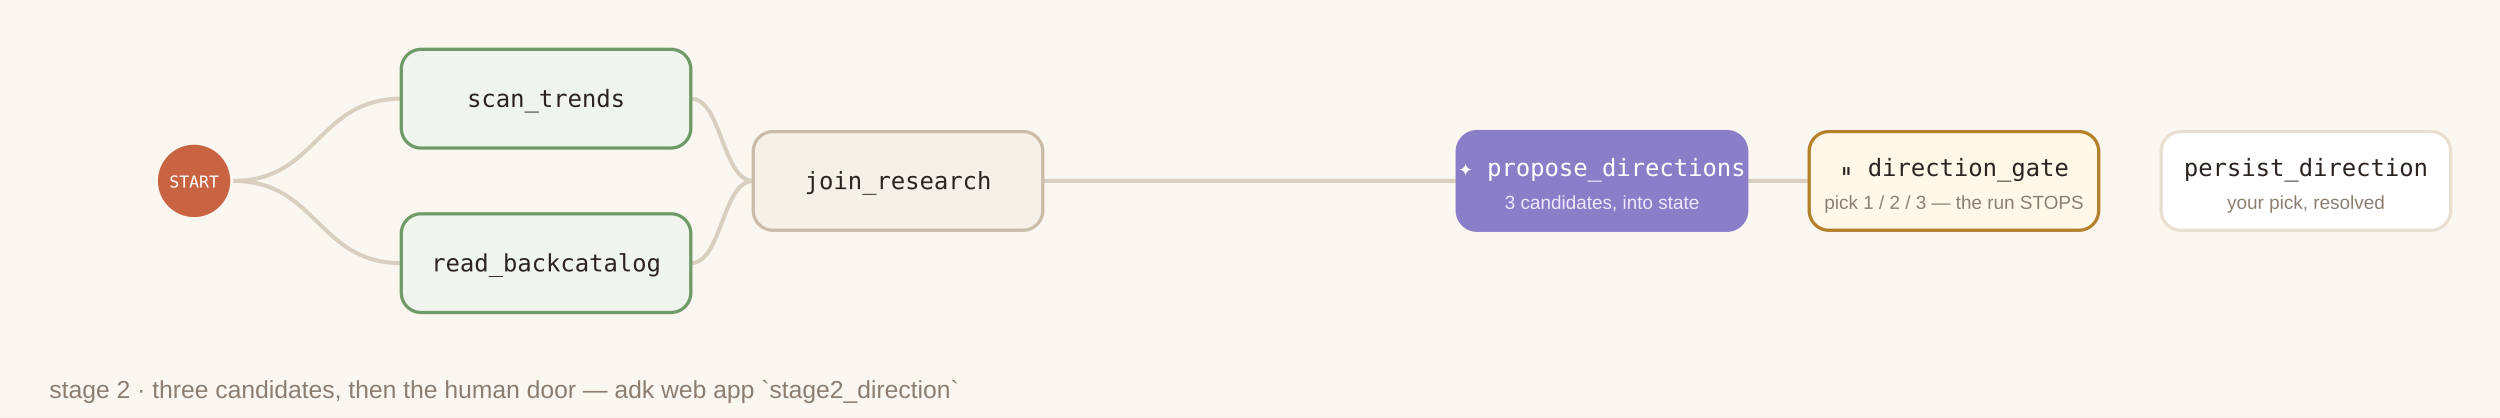
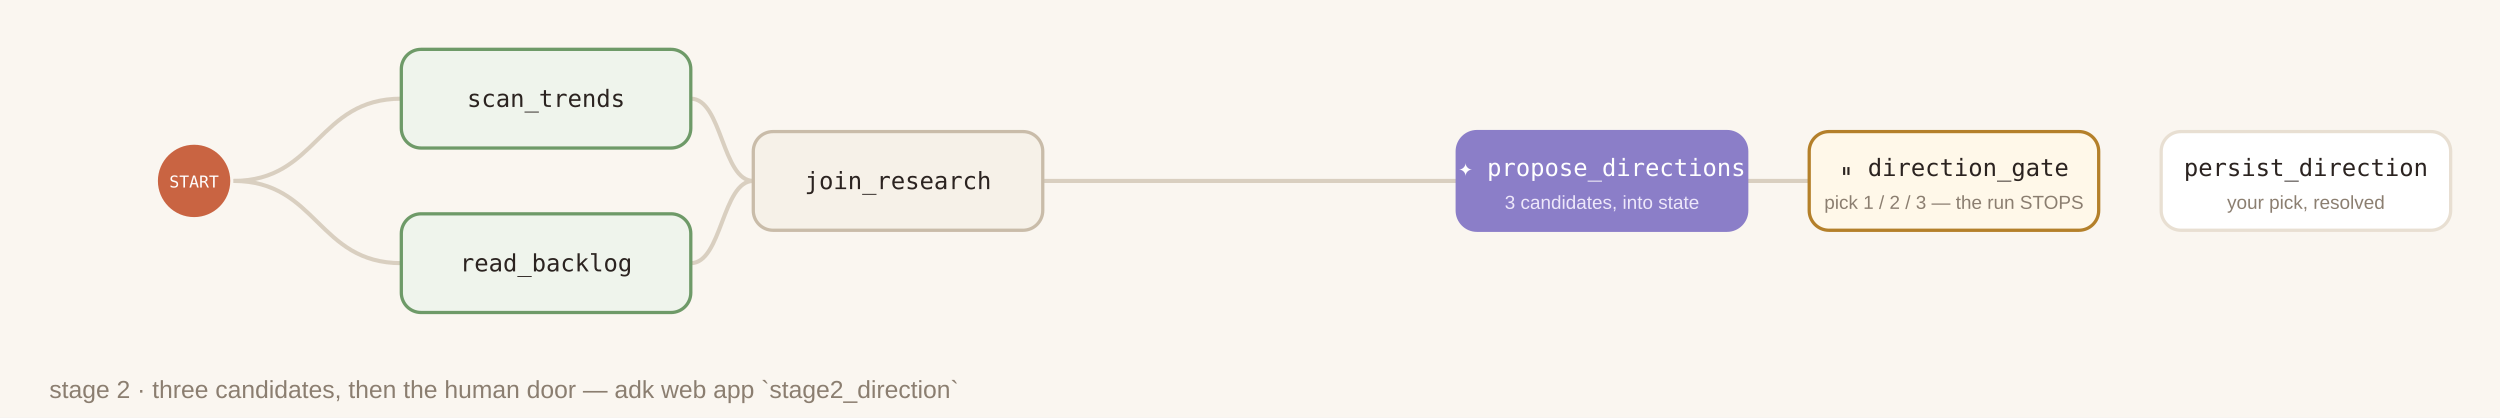
<svg xmlns="http://www.w3.org/2000/svg" width="1520" height="254" viewBox="0 0 1520 254">
  <rect width="1520" height="254" fill="#FAF6F0" />
  <path d="M142,110 C193,110 193,60 244,60" fill="none" stroke="#D9CFC0" stroke-width="2.5" />
  <path d="M420,60 C439,60 439,110 458,110" fill="none" stroke="#D9CFC0" stroke-width="2.5" />
  <path d="M142,110 C193,110 193,160 244,160" fill="none" stroke="#D9CFC0" stroke-width="2.5" />
  <path d="M420,160 C439,160 439,110 458,110" fill="none" stroke="#D9CFC0" stroke-width="2.5" />
  <path d="M634,110 C760,110 760,110 886,110" fill="none" stroke="#D9CFC0" stroke-width="2.5" />
  <path d="M1062,110 C1081,110 1081,110 1100,110" fill="none" stroke="#D9CFC0" stroke-width="2.5" />
  <circle cx="118" cy="110" r="22" fill="#C96442" />
  <text x="118" y="114" text-anchor="middle" font-size="10" font-family="SF Mono,Menlo,monospace" fill="#fff">START</text>
  <rect x="244" y="30" width="176" height="60" rx="12" fill="#EFF4EC" stroke="#6E9A68" stroke-width="2" />
  <text x="332" y="65" text-anchor="middle" font-size="14.5" font-family="SF Mono,Menlo,monospace" fill="#2B2320">scan_trends</text>
  <rect x="244" y="130" width="176" height="60" rx="12" fill="#EFF4EC" stroke="#6E9A68" stroke-width="2" />
-   <text x="332" y="165" text-anchor="middle" font-size="14.5" font-family="SF Mono,Menlo,monospace" fill="#2B2320">read_backcatalog</text>
+   <text x="332" y="165" text-anchor="middle" font-size="14.5" font-family="SF Mono,Menlo,monospace" fill="#2B2320">read_backlog</text>
  <rect x="458" y="80" width="176" height="60" rx="12" fill="#F6F1E8" stroke="#C9BCA9" stroke-width="2" />
  <text x="546" y="115" text-anchor="middle" font-size="14.5" font-family="SF Mono,Menlo,monospace" fill="#2B2320">join_research</text>
  <rect x="886" y="80" width="176" height="60" rx="12" fill="#8B7EC8" stroke="#8B7EC8" stroke-width="2" />
  <text x="974" y="107" text-anchor="middle" font-size="14.5" font-family="SF Mono,Menlo,monospace" fill="#FFFFFF">✦ propose_directions</text>
  <text x="974" y="127" text-anchor="middle" font-size="11.5" font-family="-apple-system,Arial" fill="#EDE7FA">3 candidates, into state</text>
  <rect x="1100" y="80" width="176" height="60" rx="12" fill="#FFF8E9" stroke="#B4802A" stroke-width="2" />
  <text x="1188" y="107" text-anchor="middle" font-size="14.5" font-family="SF Mono,Menlo,monospace" fill="#2B2320">⏸ direction_gate</text>
  <text x="1188" y="127" text-anchor="middle" font-size="11.5" font-family="-apple-system,Arial" fill="#8B7E70">pick 1 / 2 / 3 — the run STOPS</text>
  <rect x="1314" y="80" width="176" height="60" rx="12" fill="#FFFFFF" stroke="#E8DFD2" stroke-width="2" />
  <text x="1402" y="107" text-anchor="middle" font-size="14.5" font-family="SF Mono,Menlo,monospace" fill="#2B2320">persist_direction</text>
  <text x="1402" y="127" text-anchor="middle" font-size="11.5" font-family="-apple-system,Arial" fill="#8B7E70">your pick, resolved</text>
  <text x="30" y="242" font-size="15" fill="#8B7E70" font-family="-apple-system,Arial">stage 2 · three candidates, then the human door — adk web app `stage2_direction`</text>
</svg>
